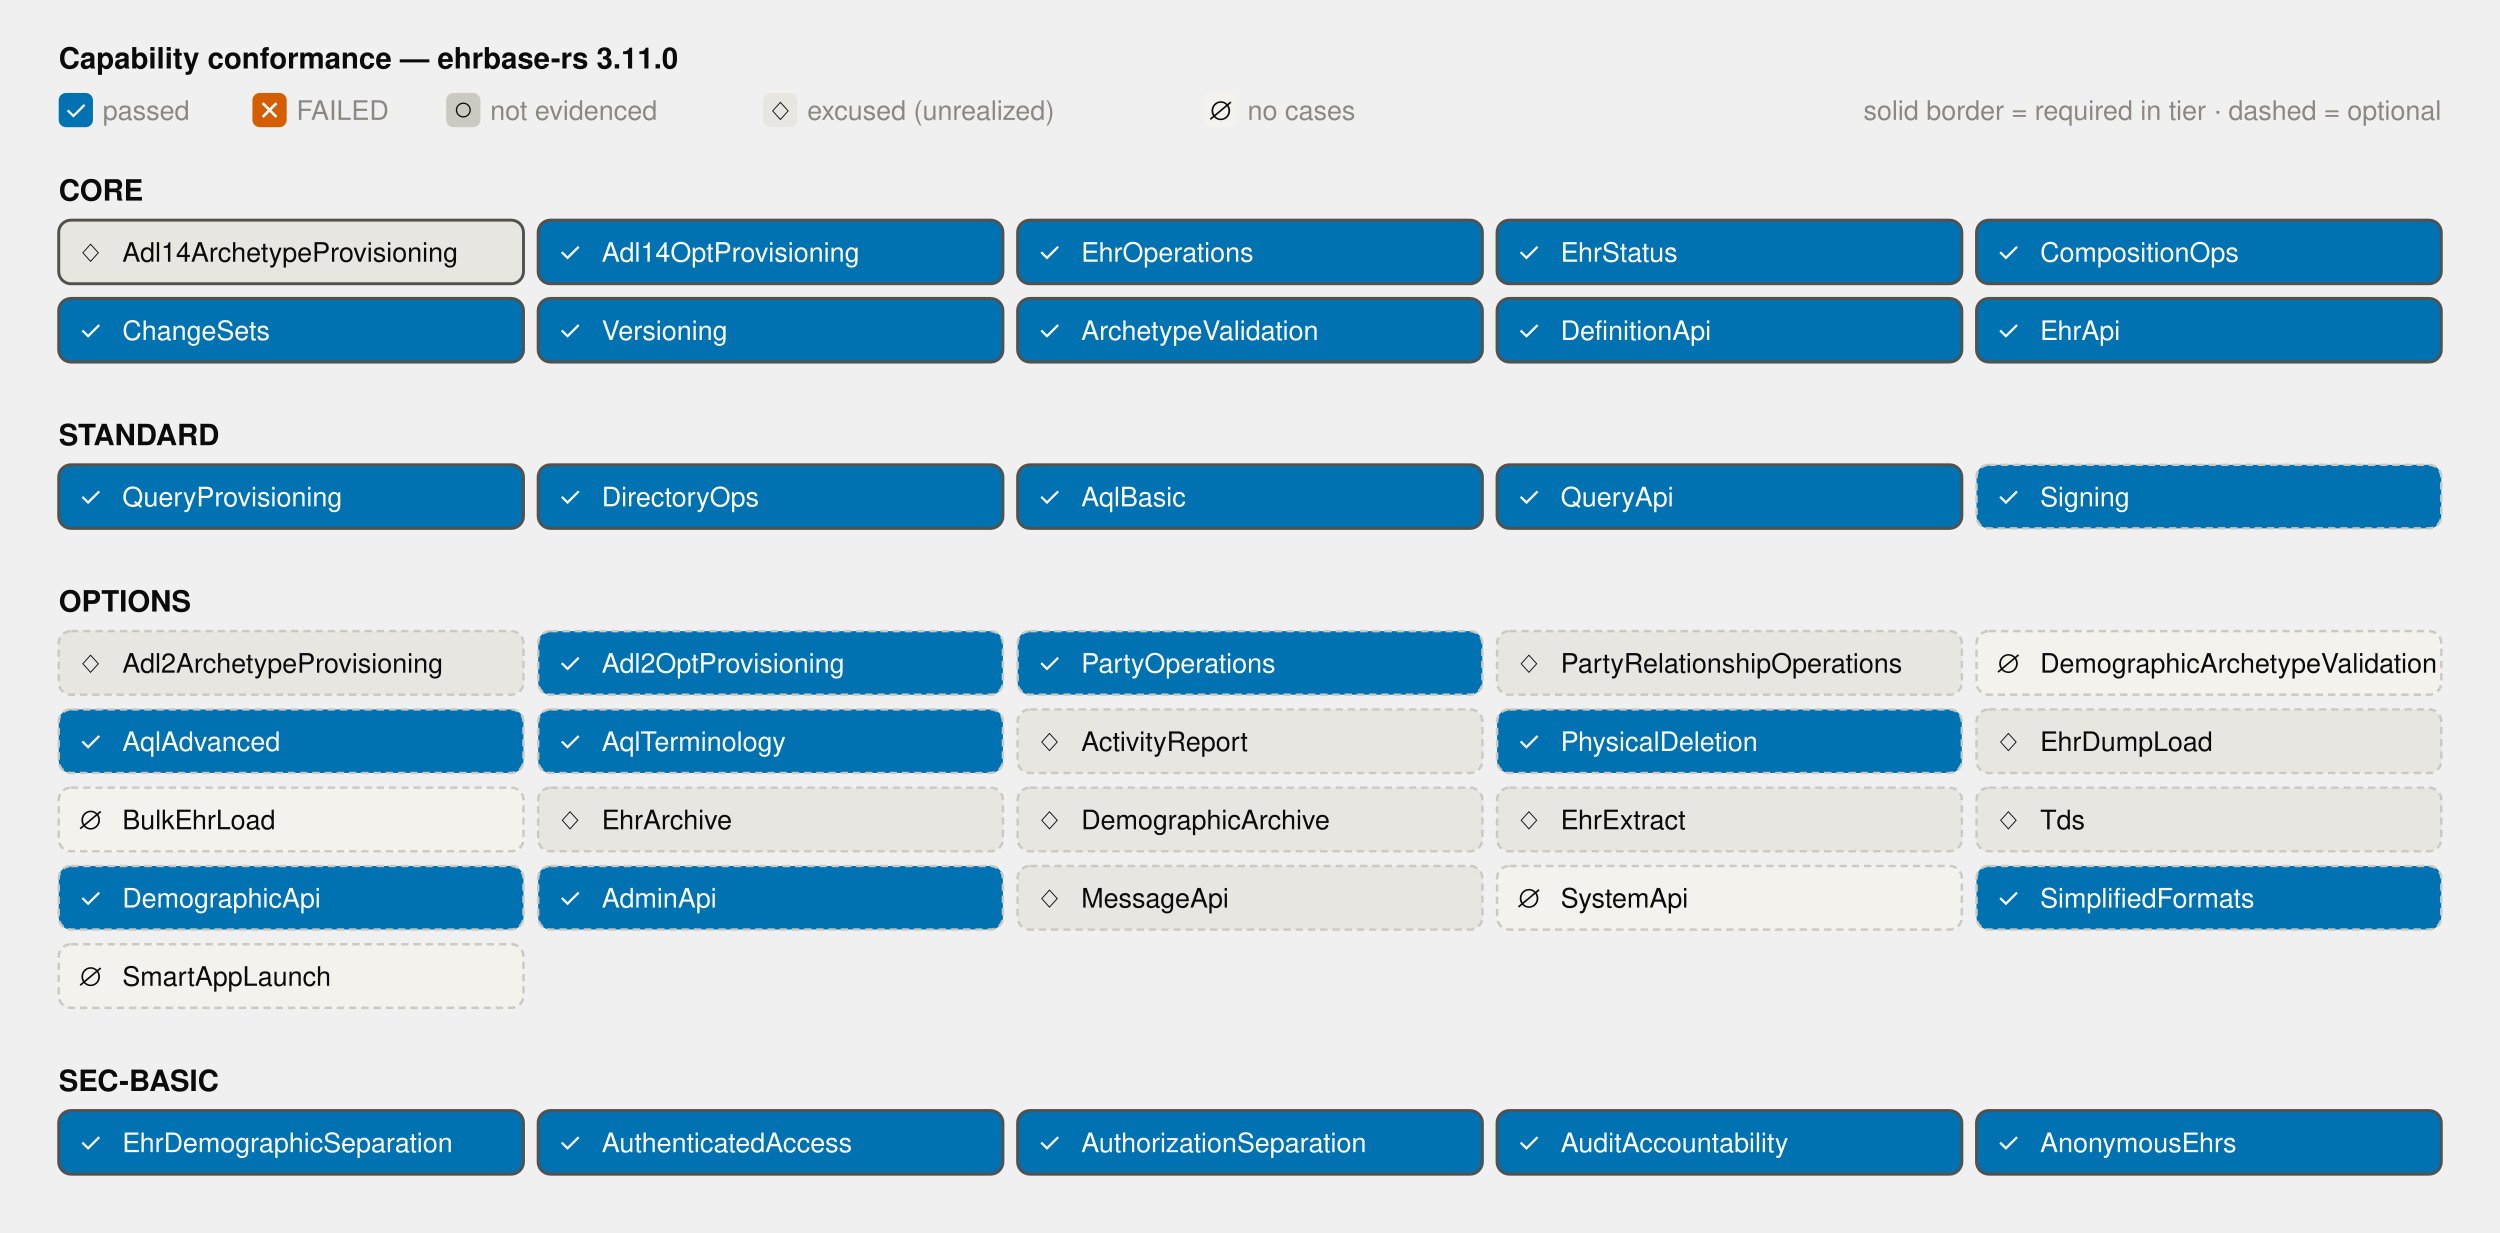
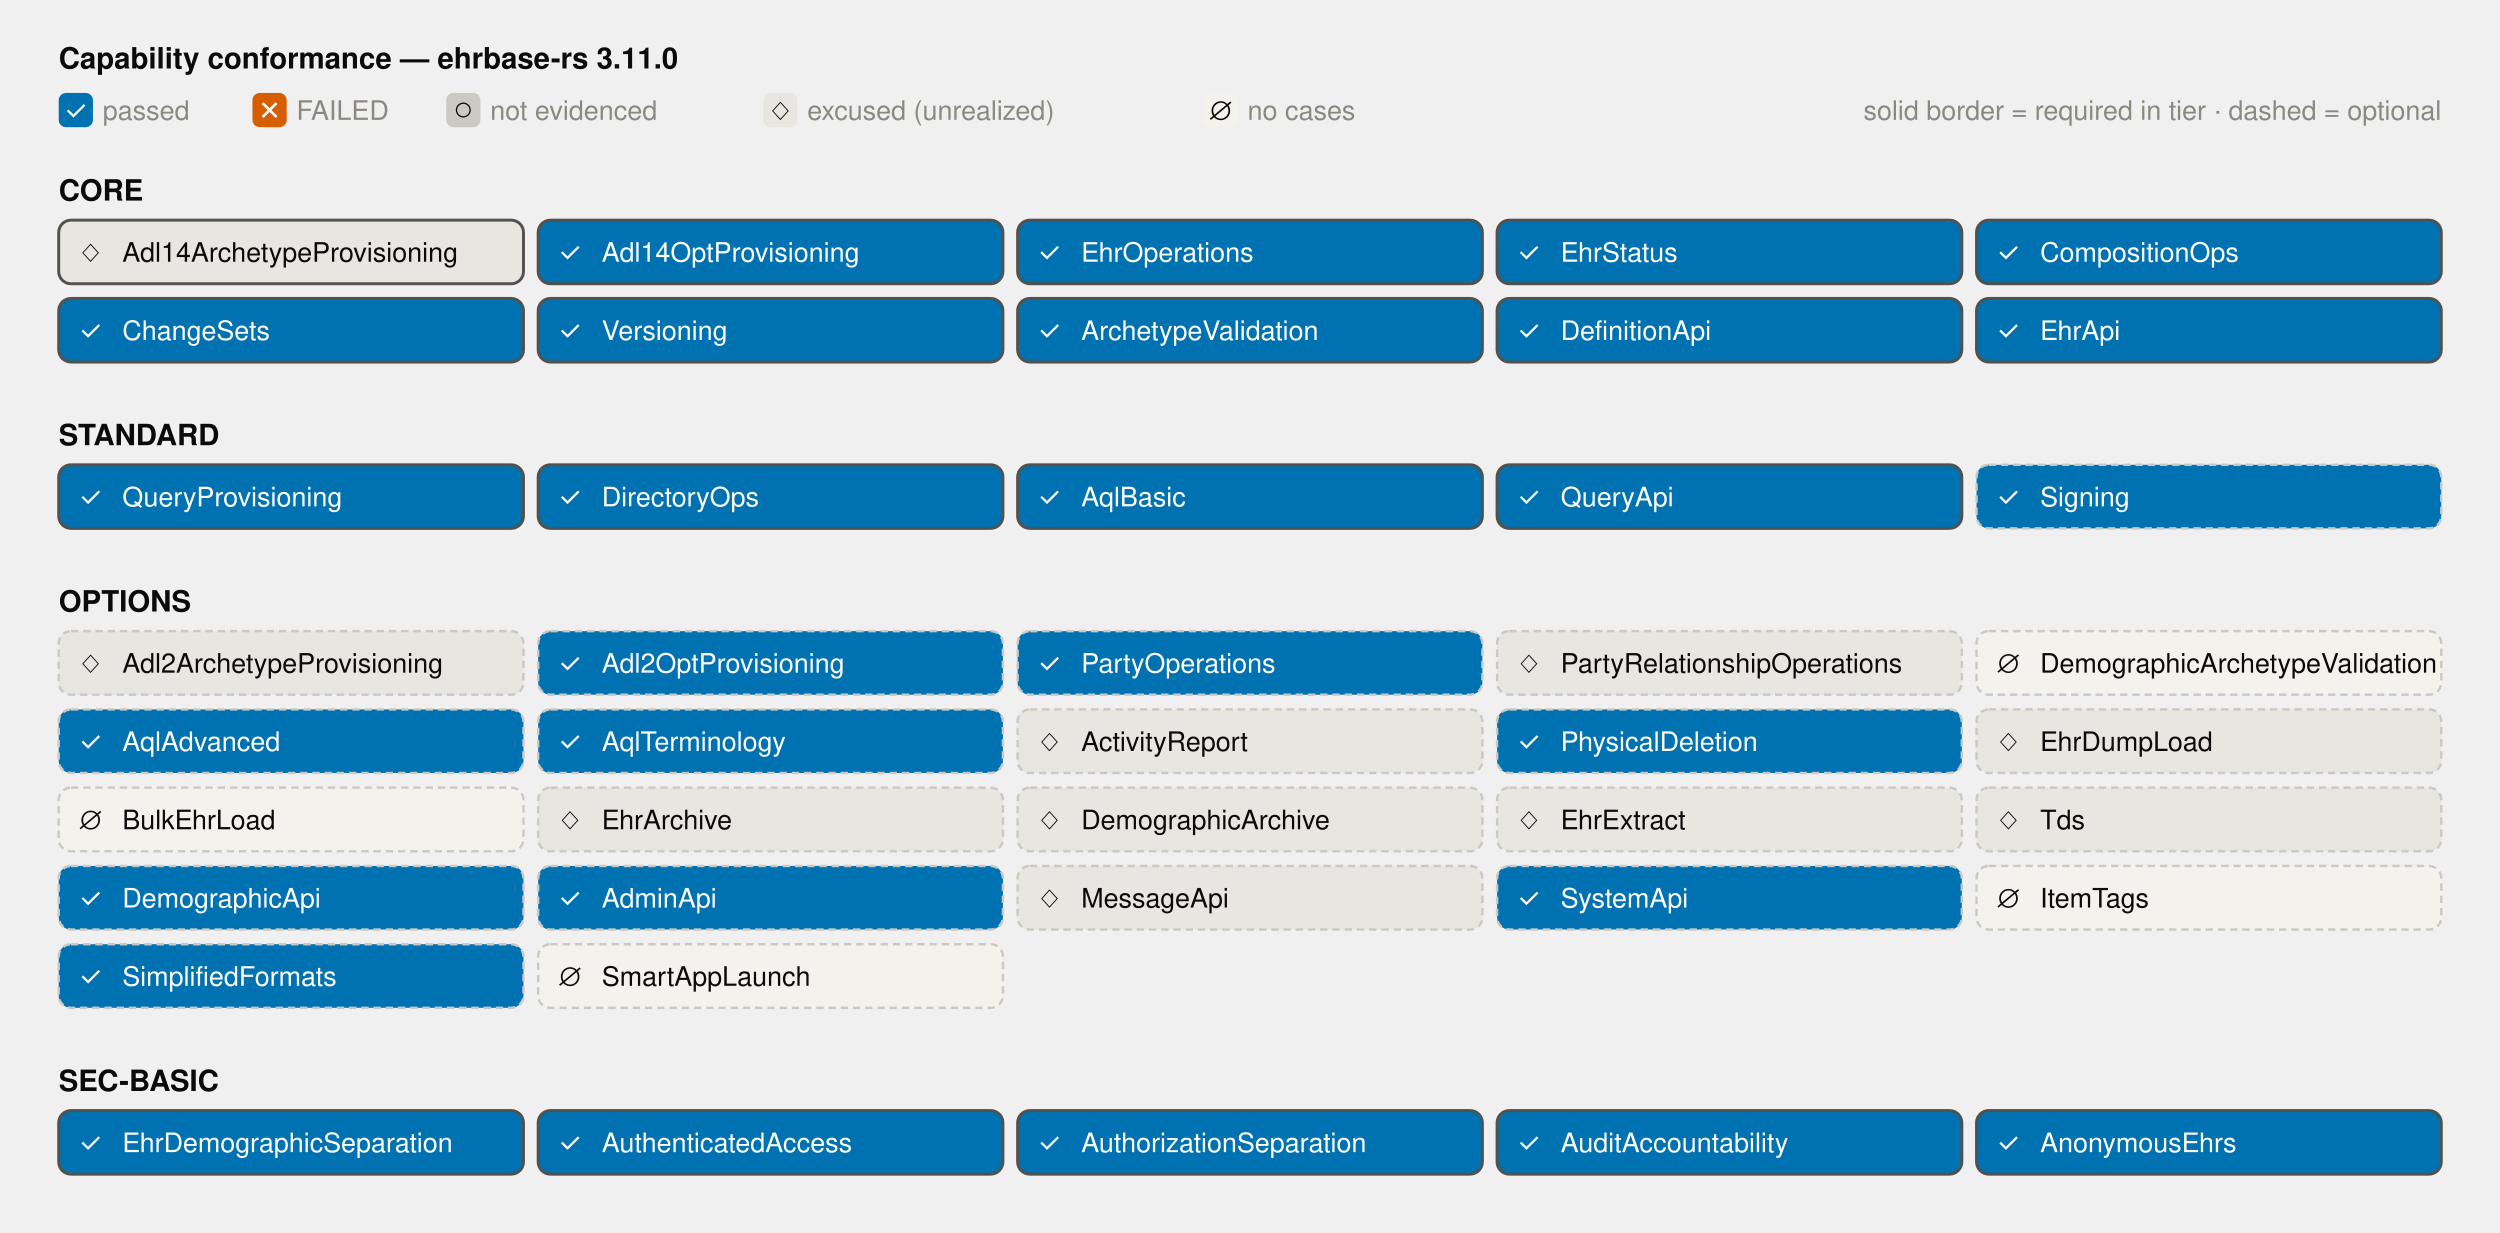
<svg xmlns="http://www.w3.org/2000/svg" viewBox="0 0 1022 504" width="1022" height="504" role="img">
  <style>
text { fill: #52514e; font: 12px -apple-system, 'Segoe UI', Helvetica, Arial, sans-serif; }
.title { fill: #0b0b0b; font-weight: 600; }
.muted { fill: #8a8880; font-size: 11px; }
.grid { stroke: #e4e2dd; stroke-width: 1; }
.cell-label { fill: #ffffff; font-size: 11px; }
.cell-label-dim { fill: #0b0b0b; font-size: 11px; }
.ev-passed { fill: #0072b2; }
.ev-failed { fill: #d55e00; }
.ev-not-evidenced { fill: #cbc9c2; }
.ev-unrealized { fill: #e8e6e0; }
.ev-no-cases { fill: #f4f2ec; }
.cell-required { stroke: #52514e; stroke-width: 1.2; }
.cell-optional { stroke: #cbc9c2; stroke-width: 1; stroke-dasharray: 3 2; }
.bar-passed { fill: #0072b2; }
.bar-failed { fill: #d55e00; }
.bar-errored { fill: #e69f00; }
.bar-na { fill: #cbc9c2; }
.seg-label { fill: #ffffff; font-size: 10.5px; }
.seg-label-dim { fill: #0b0b0b; font-size: 10.5px; }
@media (prefers-color-scheme: dark) {
text { fill: #c3c2b7; }
.title { fill: #ffffff; }
.muted { fill: #8f8e85; }
.grid { stroke: #3a3a38; }
.cell-label { fill: #ffffff; }
.cell-label-dim { fill: #e8e6e0; }
.ev-passed { fill: #3987e5; }
.ev-failed { fill: #e5484d; }
.ev-not-evidenced { fill: #4a4a47; }
.ev-unrealized { fill: #3a3a38; }
.ev-no-cases { fill: #2e2e2c; }
.cell-required { stroke: #c3c2b7; }
.cell-optional { stroke: #4a4a47; }
.bar-passed { fill: #3987e5; }
.bar-failed { fill: #e5484d; }
.bar-errored { fill: #d9a514; }
.bar-na { fill: #4a4a47; }
.seg-label-dim { fill: #e8e6e0; }
}
</style>
  <text x="24" y="28" class="title">Capability conformance — ehrbase-rs 3.11.0</text>
  <rect x="24" y="38" width="14" height="14" rx="3" class="ev-passed" />
  <text x="31" y="49" class="cell-label" text-anchor="middle" font-size="10">✓</text>
  <text x="42" y="49" class="muted">passed</text>
  <rect x="103.2" y="38" width="14" height="14" rx="3" class="ev-failed" />
  <text x="110.2" y="49" class="cell-label" text-anchor="middle" font-size="10">✕</text>
  <text x="121.2" y="49" class="muted">FAILED</text>
  <rect x="182.4" y="38" width="14" height="14" rx="3" class="ev-not-evidenced" />
  <text x="189.4" y="49" class="cell-label-dim" text-anchor="middle" font-size="10">○</text>
  <text x="200.4" y="49" class="muted">not evidenced</text>
  <rect x="312" y="38" width="14" height="14" rx="3" class="ev-unrealized" />
  <text x="319" y="49" class="cell-label-dim" text-anchor="middle" font-size="10">◇</text>
  <text x="330" y="49" class="muted">excused (unrealized)</text>
  <rect x="492" y="38" width="14" height="14" rx="3" class="ev-no-cases" />
  <text x="499" y="49" class="cell-label-dim" text-anchor="middle" font-size="10">∅</text>
  <text x="510" y="49" class="muted">no cases</text>
  <text x="998" y="49" class="muted" text-anchor="end">solid border = required in tier · dashed = optional</text>
  <text x="24" y="82" class="title" font-size="12">CORE</text>
  <rect x="24" y="90" width="190" height="26" rx="5" class="ev-unrealized cell-required" />
  <text x="37" y="107" class="cell-label-dim" text-anchor="middle">◇</text>
  <text x="50" y="107" class="cell-label-dim sm">Adl14ArchetypeProvisioning</text>
  <rect x="220" y="90" width="190" height="26" rx="5" class="ev-passed cell-required" />
  <text x="233" y="107" class="cell-label" text-anchor="middle">✓</text>
  <text x="246" y="107" class="cell-label">Adl14OptProvisioning</text>
  <rect x="416" y="90" width="190" height="26" rx="5" class="ev-passed cell-required" />
  <text x="429" y="107" class="cell-label" text-anchor="middle">✓</text>
  <text x="442" y="107" class="cell-label">EhrOperations</text>
  <rect x="612" y="90" width="190" height="26" rx="5" class="ev-passed cell-required" />
  <text x="625" y="107" class="cell-label" text-anchor="middle">✓</text>
  <text x="638" y="107" class="cell-label">EhrStatus</text>
  <rect x="808" y="90" width="190" height="26" rx="5" class="ev-passed cell-required" />
  <text x="821" y="107" class="cell-label" text-anchor="middle">✓</text>
  <text x="834" y="107" class="cell-label">CompositionOps</text>
  <rect x="24" y="122" width="190" height="26" rx="5" class="ev-passed cell-required" />
  <text x="37" y="139" class="cell-label" text-anchor="middle">✓</text>
  <text x="50" y="139" class="cell-label">ChangeSets</text>
  <rect x="220" y="122" width="190" height="26" rx="5" class="ev-passed cell-required" />
  <text x="233" y="139" class="cell-label" text-anchor="middle">✓</text>
  <text x="246" y="139" class="cell-label">Versioning</text>
  <rect x="416" y="122" width="190" height="26" rx="5" class="ev-passed cell-required" />
  <text x="429" y="139" class="cell-label" text-anchor="middle">✓</text>
  <text x="442" y="139" class="cell-label">ArchetypeValidation</text>
  <rect x="612" y="122" width="190" height="26" rx="5" class="ev-passed cell-required" />
  <text x="625" y="139" class="cell-label" text-anchor="middle">✓</text>
  <text x="638" y="139" class="cell-label">DefinitionApi</text>
  <rect x="808" y="122" width="190" height="26" rx="5" class="ev-passed cell-required" />
  <text x="821" y="139" class="cell-label" text-anchor="middle">✓</text>
  <text x="834" y="139" class="cell-label">EhrApi</text>
  <text x="24" y="182" class="title" font-size="12">STANDARD</text>
  <rect x="24" y="190" width="190" height="26" rx="5" class="ev-passed cell-required" />
  <text x="37" y="207" class="cell-label" text-anchor="middle">✓</text>
  <text x="50" y="207" class="cell-label">QueryProvisioning</text>
  <rect x="220" y="190" width="190" height="26" rx="5" class="ev-passed cell-required" />
  <text x="233" y="207" class="cell-label" text-anchor="middle">✓</text>
  <text x="246" y="207" class="cell-label">DirectoryOps</text>
  <rect x="416" y="190" width="190" height="26" rx="5" class="ev-passed cell-required" />
  <text x="429" y="207" class="cell-label" text-anchor="middle">✓</text>
  <text x="442" y="207" class="cell-label">AqlBasic</text>
  <rect x="612" y="190" width="190" height="26" rx="5" class="ev-passed cell-required" />
  <text x="625" y="207" class="cell-label" text-anchor="middle">✓</text>
  <text x="638" y="207" class="cell-label">QueryApi</text>
  <rect x="808" y="190" width="190" height="26" rx="5" class="ev-passed cell-optional" />
  <text x="821" y="207" class="cell-label" text-anchor="middle">✓</text>
  <text x="834" y="207" class="cell-label">Signing</text>
  <text x="24" y="250" class="title" font-size="12">OPTIONS</text>
  <rect x="24" y="258" width="190" height="26" rx="5" class="ev-unrealized cell-optional" />
  <text x="37" y="275" class="cell-label-dim" text-anchor="middle">◇</text>
  <text x="50" y="275" class="cell-label-dim sm">Adl2ArchetypeProvisioning</text>
  <rect x="220" y="258" width="190" height="26" rx="5" class="ev-passed cell-optional" />
  <text x="233" y="275" class="cell-label" text-anchor="middle">✓</text>
  <text x="246" y="275" class="cell-label">Adl2OptProvisioning</text>
  <rect x="416" y="258" width="190" height="26" rx="5" class="ev-passed cell-optional" />
  <text x="429" y="275" class="cell-label" text-anchor="middle">✓</text>
  <text x="442" y="275" class="cell-label">PartyOperations</text>
  <rect x="612" y="258" width="190" height="26" rx="5" class="ev-unrealized cell-optional" />
  <text x="625" y="275" class="cell-label-dim" text-anchor="middle">◇</text>
  <text x="638" y="275" class="cell-label-dim sm">PartyRelationshipOperations</text>
  <rect x="808" y="258" width="190" height="26" rx="5" class="ev-no-cases cell-optional" />
  <text x="821" y="275" class="cell-label-dim" text-anchor="middle">∅</text>
  <text x="834" y="275" class="cell-label-dim sm">DemographicArchetypeValidation</text>
  <rect x="24" y="290" width="190" height="26" rx="5" class="ev-passed cell-optional" />
  <text x="37" y="307" class="cell-label" text-anchor="middle">✓</text>
  <text x="50" y="307" class="cell-label">AqlAdvanced</text>
  <rect x="220" y="290" width="190" height="26" rx="5" class="ev-passed cell-optional" />
  <text x="233" y="307" class="cell-label" text-anchor="middle">✓</text>
  <text x="246" y="307" class="cell-label">AqlTerminology</text>
  <rect x="416" y="290" width="190" height="26" rx="5" class="ev-unrealized cell-optional" />
  <text x="429" y="307" class="cell-label-dim" text-anchor="middle">◇</text>
  <text x="442" y="307" class="cell-label-dim">ActivityReport</text>
  <rect x="612" y="290" width="190" height="26" rx="5" class="ev-passed cell-optional" />
  <text x="625" y="307" class="cell-label" text-anchor="middle">✓</text>
  <text x="638" y="307" class="cell-label">PhysicalDeletion</text>
  <rect x="808" y="290" width="190" height="26" rx="5" class="ev-unrealized cell-optional" />
  <text x="821" y="307" class="cell-label-dim" text-anchor="middle">◇</text>
  <text x="834" y="307" class="cell-label-dim">EhrDumpLoad</text>
  <rect x="24" y="322" width="190" height="26" rx="5" class="ev-no-cases cell-optional" />
  <text x="37" y="339" class="cell-label-dim" text-anchor="middle">∅</text>
  <text x="50" y="339" class="cell-label-dim">BulkEhrLoad</text>
  <rect x="220" y="322" width="190" height="26" rx="5" class="ev-unrealized cell-optional" />
  <text x="233" y="339" class="cell-label-dim" text-anchor="middle">◇</text>
  <text x="246" y="339" class="cell-label-dim">EhrArchive</text>
  <rect x="416" y="322" width="190" height="26" rx="5" class="ev-unrealized cell-optional" />
  <text x="429" y="339" class="cell-label-dim" text-anchor="middle">◇</text>
  <text x="442" y="339" class="cell-label-dim">DemographicArchive</text>
  <rect x="612" y="322" width="190" height="26" rx="5" class="ev-unrealized cell-optional" />
  <text x="625" y="339" class="cell-label-dim" text-anchor="middle">◇</text>
  <text x="638" y="339" class="cell-label-dim">EhrExtract</text>
  <rect x="808" y="322" width="190" height="26" rx="5" class="ev-unrealized cell-optional" />
  <text x="821" y="339" class="cell-label-dim" text-anchor="middle">◇</text>
  <text x="834" y="339" class="cell-label-dim">Tds</text>
  <rect x="24" y="354" width="190" height="26" rx="5" class="ev-passed cell-optional" />
  <text x="37" y="371" class="cell-label" text-anchor="middle">✓</text>
  <text x="50" y="371" class="cell-label">DemographicApi</text>
  <rect x="220" y="354" width="190" height="26" rx="5" class="ev-passed cell-optional" />
  <text x="233" y="371" class="cell-label" text-anchor="middle">✓</text>
  <text x="246" y="371" class="cell-label">AdminApi</text>
  <rect x="416" y="354" width="190" height="26" rx="5" class="ev-unrealized cell-optional" />
  <text x="429" y="371" class="cell-label-dim" text-anchor="middle">◇</text>
  <text x="442" y="371" class="cell-label-dim">MessageApi</text>
-   <rect x="612" y="354" width="190" height="26" rx="5" class="ev-no-cases cell-optional" />
-   <text x="625" y="371" class="cell-label-dim" text-anchor="middle">∅</text>
-   <text x="638" y="371" class="cell-label-dim">SystemApi</text>
-   <rect x="808" y="354" width="190" height="26" rx="5" class="ev-passed cell-optional" />
-   <text x="821" y="371" class="cell-label" text-anchor="middle">✓</text>
-   <text x="834" y="371" class="cell-label">SimplifiedFormats</text>
-   <rect x="24" y="386" width="190" height="26" rx="5" class="ev-no-cases cell-optional" />
-   <text x="37" y="403" class="cell-label-dim" text-anchor="middle">∅</text>
-   <text x="50" y="403" class="cell-label-dim">SmartAppLaunch</text>
+   <rect x="612" y="354" width="190" height="26" rx="5" class="ev-passed cell-optional" />
+   <text x="625" y="371" class="cell-label" text-anchor="middle">✓</text>
+   <text x="638" y="371" class="cell-label">SystemApi</text>
+   <rect x="808" y="354" width="190" height="26" rx="5" class="ev-no-cases cell-optional" />
+   <text x="821" y="371" class="cell-label-dim" text-anchor="middle">∅</text>
+   <text x="834" y="371" class="cell-label-dim">ItemTags</text>
+   <rect x="24" y="386" width="190" height="26" rx="5" class="ev-passed cell-optional" />
+   <text x="37" y="403" class="cell-label" text-anchor="middle">✓</text>
+   <text x="50" y="403" class="cell-label">SimplifiedFormats</text>
+   <rect x="220" y="386" width="190" height="26" rx="5" class="ev-no-cases cell-optional" />
+   <text x="233" y="403" class="cell-label-dim" text-anchor="middle">∅</text>
+   <text x="246" y="403" class="cell-label-dim">SmartAppLaunch</text>
  <text x="24" y="446" class="title" font-size="12">SEC-BASIC</text>
  <rect x="24" y="454" width="190" height="26" rx="5" class="ev-passed cell-required" />
  <text x="37" y="471" class="cell-label" text-anchor="middle">✓</text>
  <text x="50" y="471" class="cell-label">EhrDemographicSeparation</text>
  <rect x="220" y="454" width="190" height="26" rx="5" class="ev-passed cell-required" />
  <text x="233" y="471" class="cell-label" text-anchor="middle">✓</text>
  <text x="246" y="471" class="cell-label">AuthenticatedAccess</text>
  <rect x="416" y="454" width="190" height="26" rx="5" class="ev-passed cell-required" />
  <text x="429" y="471" class="cell-label" text-anchor="middle">✓</text>
  <text x="442" y="471" class="cell-label">AuthorizationSeparation</text>
  <rect x="612" y="454" width="190" height="26" rx="5" class="ev-passed cell-required" />
  <text x="625" y="471" class="cell-label" text-anchor="middle">✓</text>
  <text x="638" y="471" class="cell-label">AuditAccountability</text>
  <rect x="808" y="454" width="190" height="26" rx="5" class="ev-passed cell-required" />
  <text x="821" y="471" class="cell-label" text-anchor="middle">✓</text>
  <text x="834" y="471" class="cell-label">AnonymousEhrs</text>
</svg>
